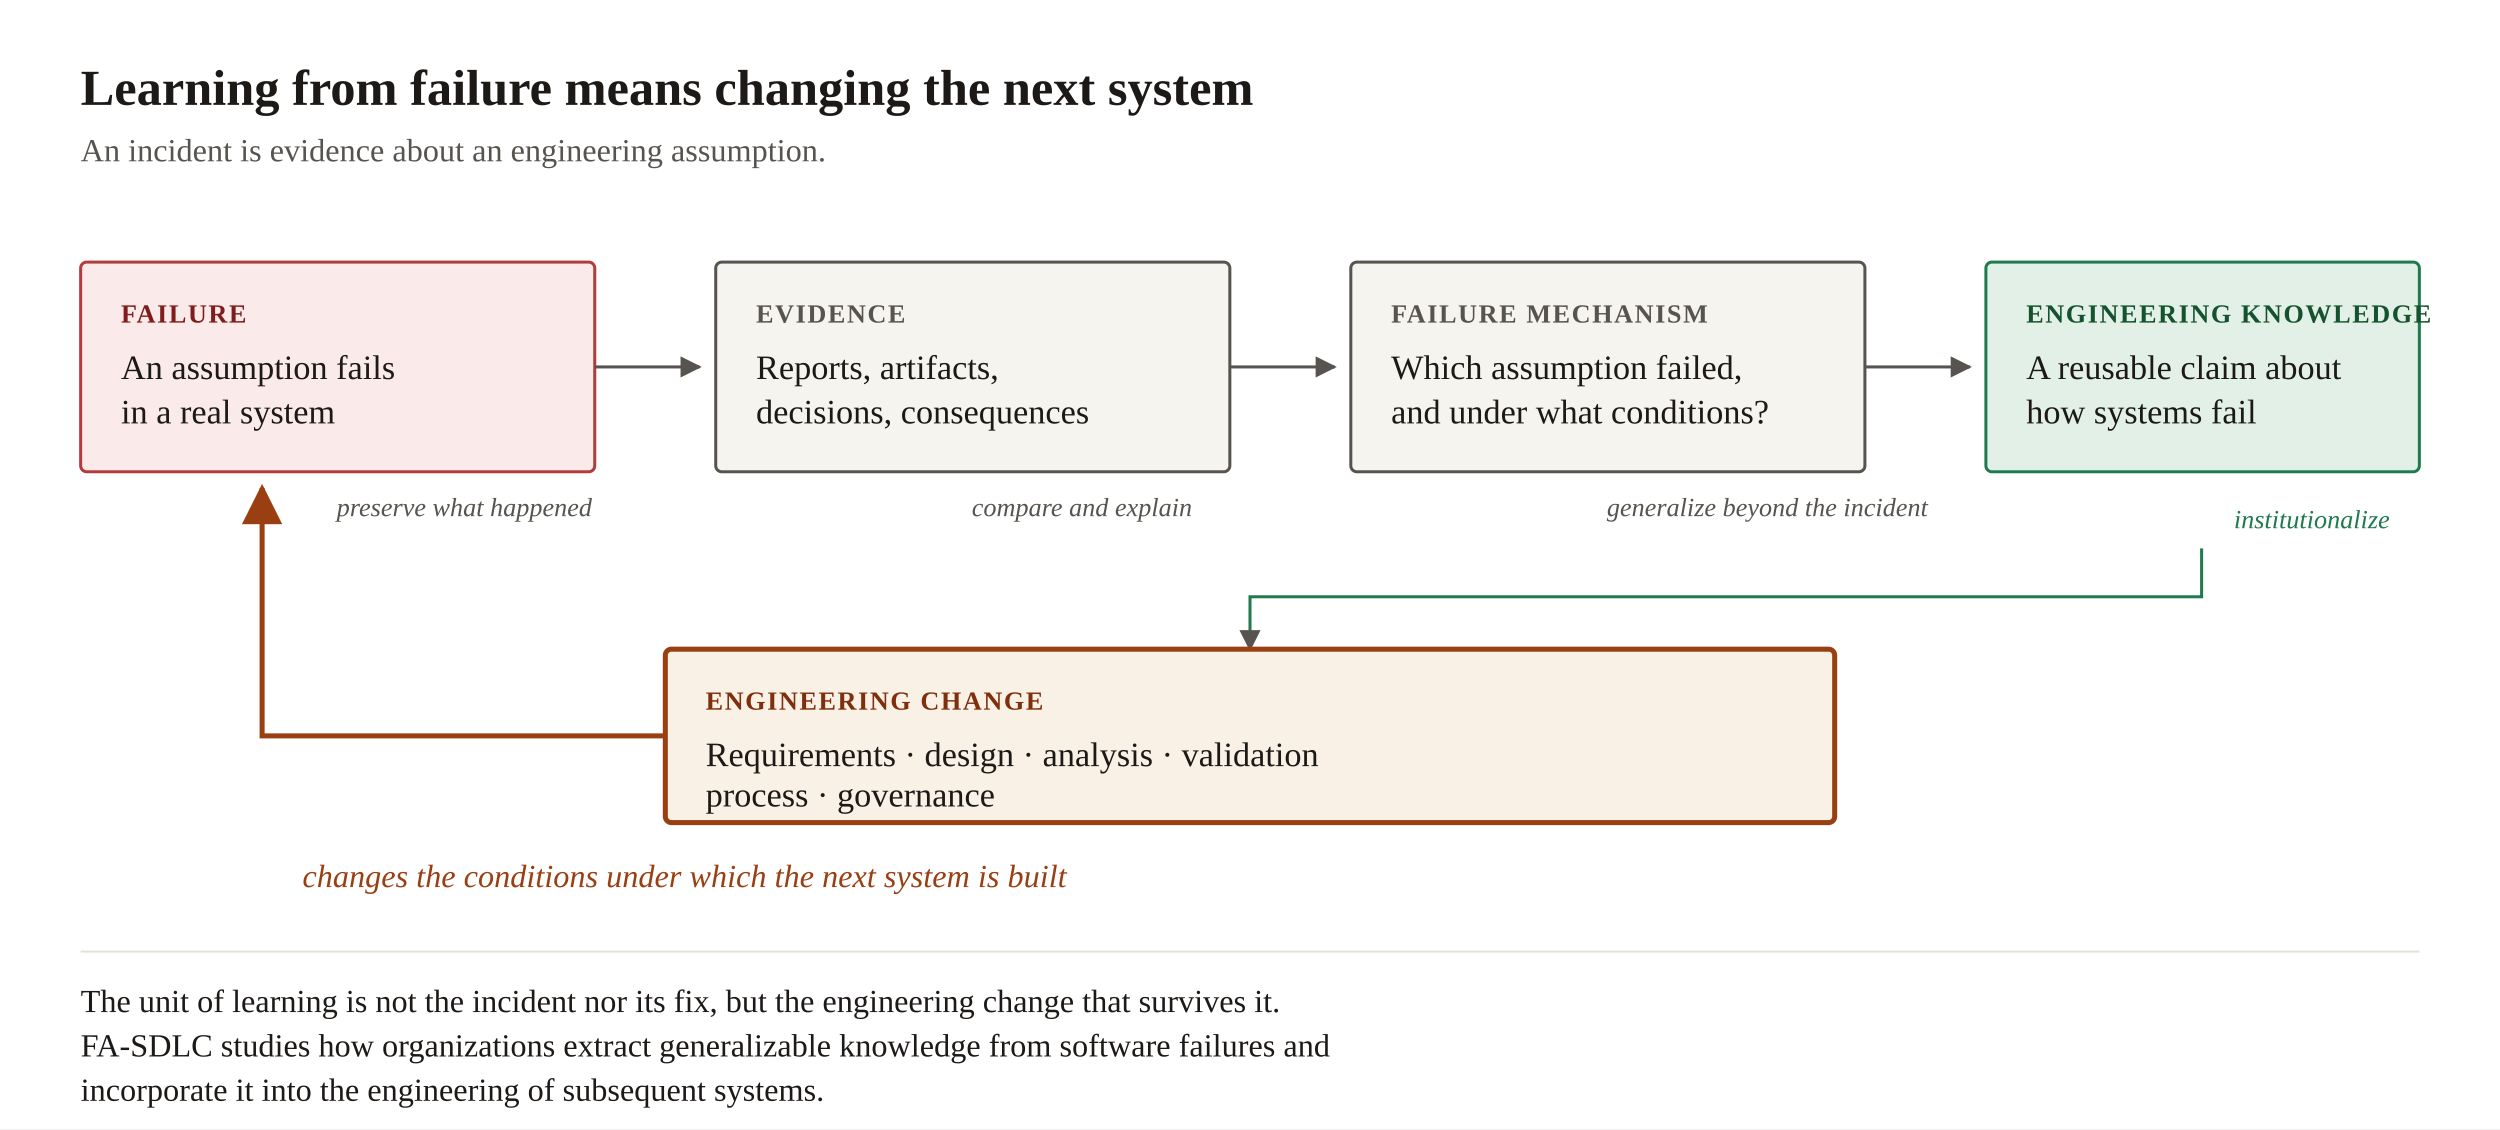
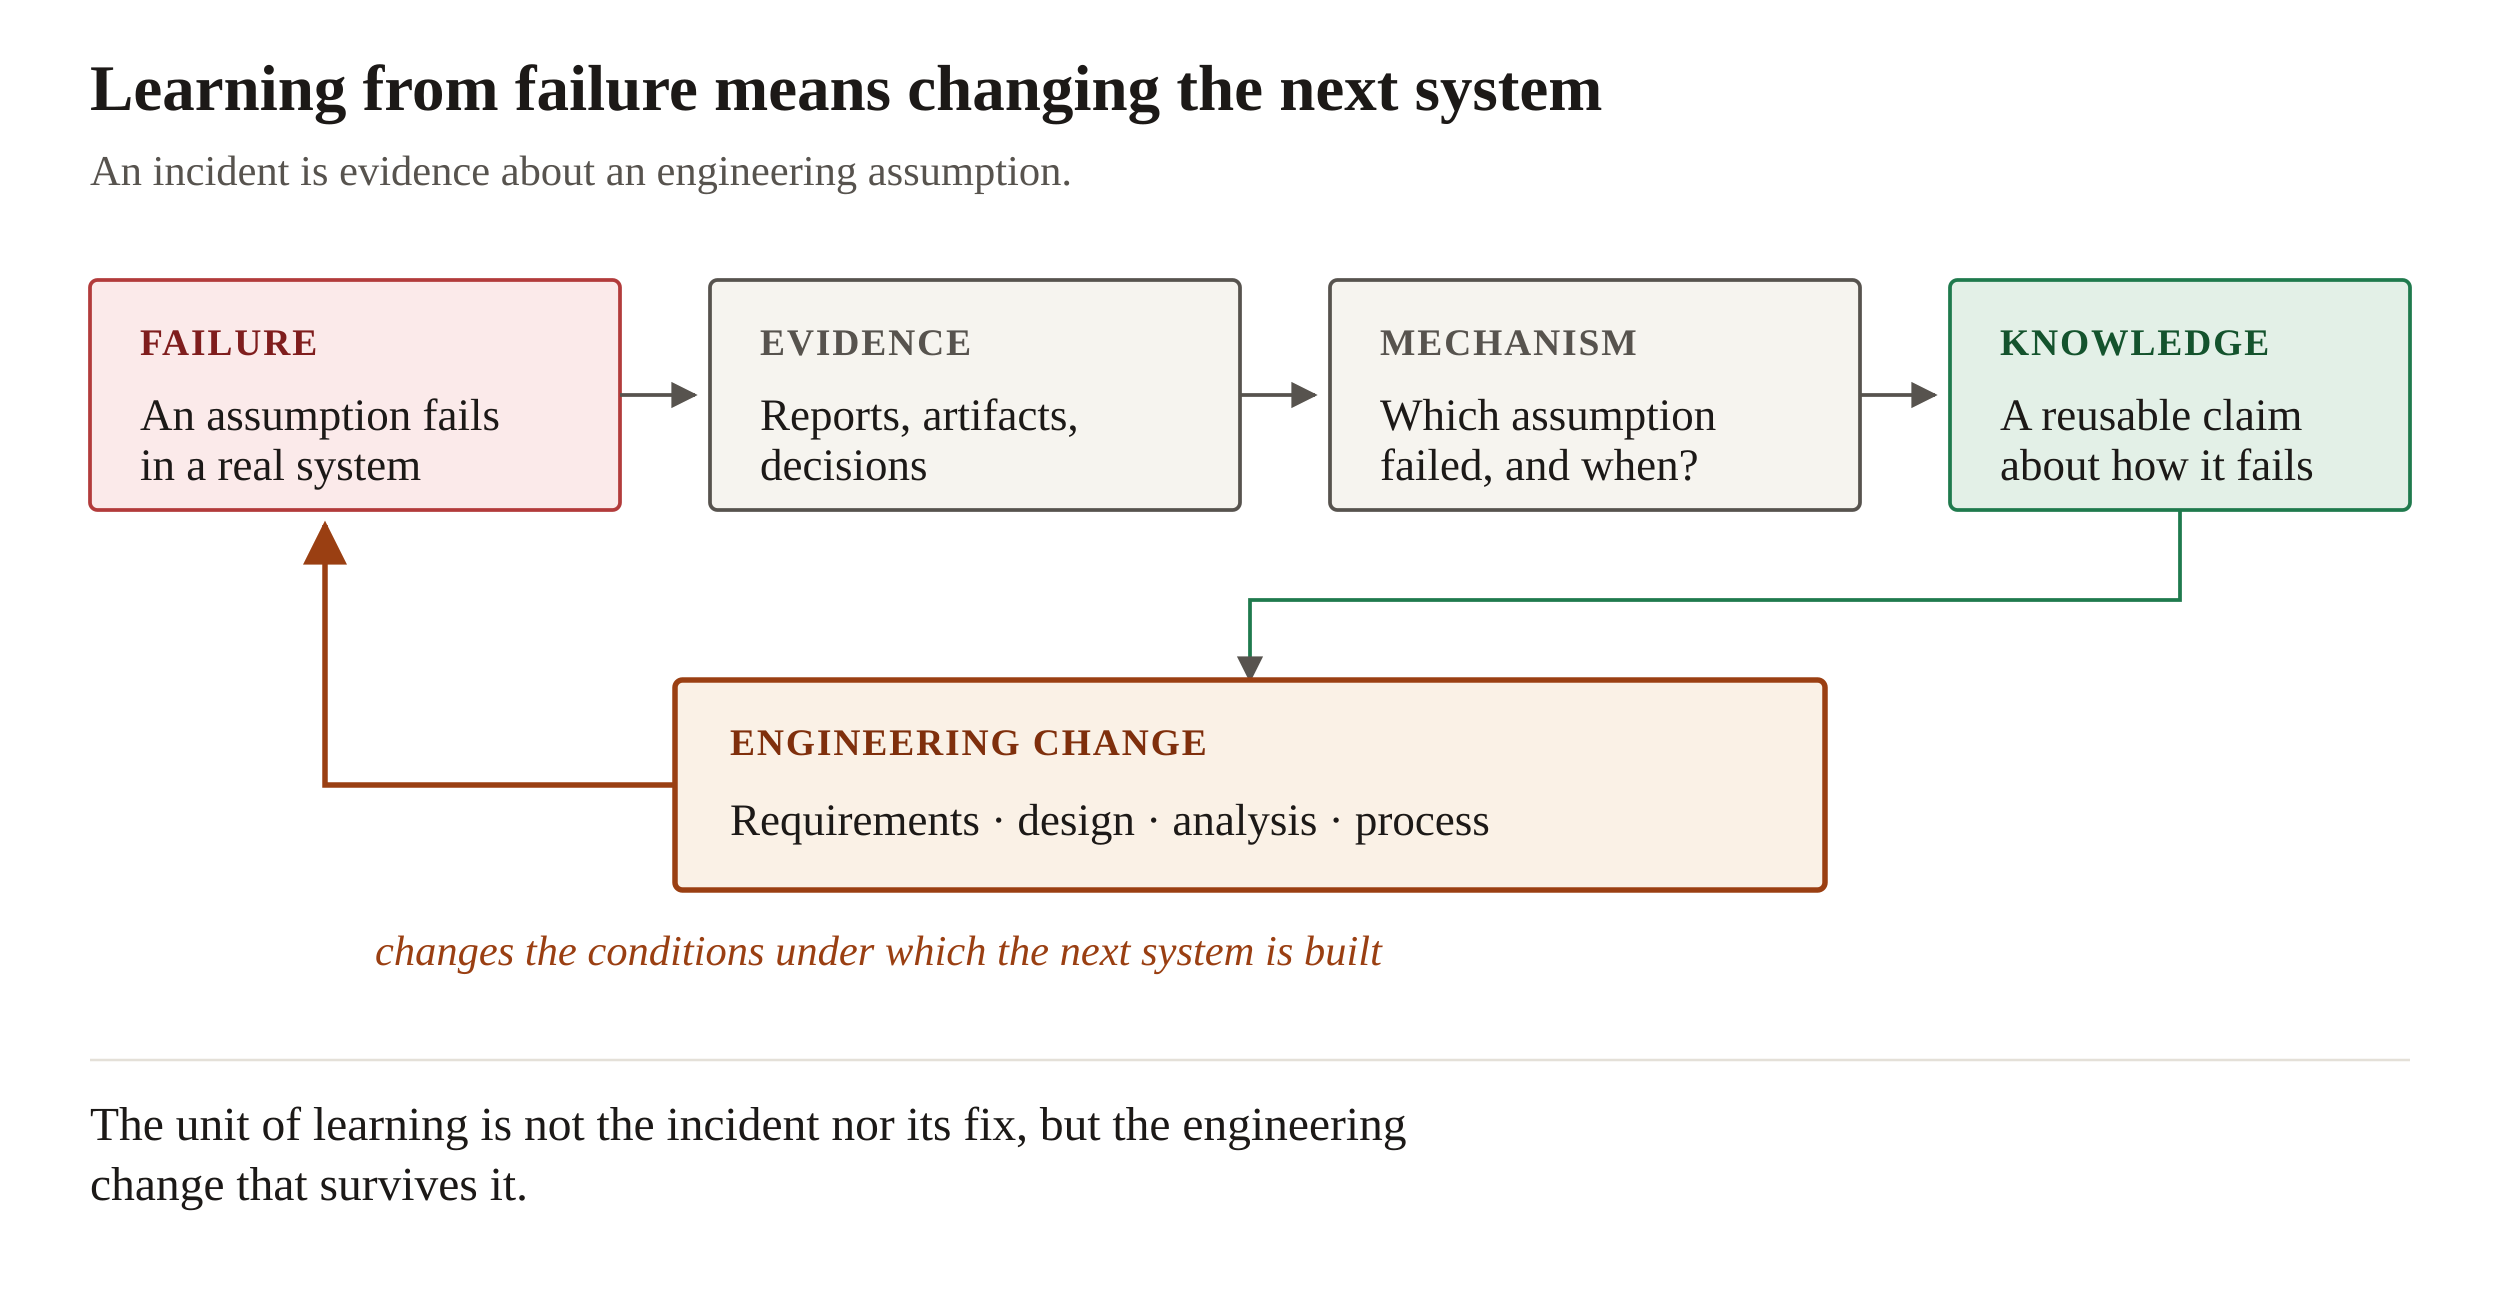
- <svg xmlns="http://www.w3.org/2000/svg" viewBox="0 0 1240 560" role="img" aria-labelledby="loopTitle loopDesc" font-family="Source Sans 3, -apple-system, BlinkMacSystemFont, Segoe UI, sans-serif">
-   <rect x="0" y="0" width="1240" height="560" fill="#ffffff" />
+ <svg xmlns="http://www.w3.org/2000/svg" viewBox="0 0 1000 520" width="1000" height="520" role="img" aria-labelledby="loopTitle loopDesc" font-family="Source Sans 3, -apple-system, BlinkMacSystemFont, Segoe UI, sans-serif">
+   <rect x="0" y="0" width="1000" height="520" fill="#ffffff" />
  <defs>
    <marker id="aN" viewBox="0 0 10 10" refX="9" refY="5" markerWidth="7" markerHeight="7" orient="auto">
      <path d="M 0 0 L 10 5 L 0 10 z" fill="#57534e" />
    </marker>
    <marker id="aR" viewBox="0 0 10 10" refX="9" refY="5" markerWidth="8" markerHeight="8" orient="auto">
      <path d="M 0 0 L 10 5 L 0 10 z" fill="#9a3f12" />
    </marker>
  </defs>
-   <text x="40" y="52" font-size="25" font-weight="600" fill="#1c1917" font-family="Source Serif 4, Charter, Georgia, serif">Learning from failure means changing the next system</text>
-   <text x="40" y="80" font-size="16" fill="#57534e">An incident is evidence about an engineering assumption.</text>
-   <rect x="40" y="130" width="255" height="104" rx="3" fill="#fbeaea" stroke="#b23b3b" stroke-width="1.5" />
-   <rect x="355" y="130" width="255" height="104" rx="3" fill="#f6f4ef" stroke="#57534e" stroke-width="1.5" />
-   <rect x="670" y="130" width="255" height="104" rx="3" fill="#f6f4ef" stroke="#57534e" stroke-width="1.5" />
-   <rect x="985" y="130" width="215" height="104" rx="3" fill="#e3f0e7" stroke="#1f7a4d" stroke-width="1.5" />
-   <line x1="295" y1="182" x2="347" y2="182" stroke="#57534e" stroke-width="1.5" marker-end="url(#aN)" />
-   <line x1="610" y1="182" x2="662" y2="182" stroke="#57534e" stroke-width="1.5" marker-end="url(#aN)" />
-   <line x1="925" y1="182" x2="977" y2="182" stroke="#57534e" stroke-width="1.5" marker-end="url(#aN)" />
-   <path d="M 1092 272 L 1092 296 L 620 296 L 620 322" fill="none" stroke="#1f7a4d" stroke-width="1.5" marker-end="url(#aN)" />
-   <rect x="330" y="322" width="580" height="86" rx="3" fill="#faf1e6" stroke="#9a3f12" stroke-width="2.5" />
-   <path d="M 330 365 L 130 365 L 130 242" fill="none" stroke="#9a3f12" stroke-width="2.5" marker-end="url(#aR)" />
-   <text x="60" y="160" font-size="13" font-weight="600" fill="#7f1d1d" letter-spacing="0.06em">FAILURE</text>
-   <text x="60" y="188" font-size="17" fill="#1c1917">An assumption fails</text>
-   <text x="60" y="210" font-size="17" fill="#1c1917">in a real system</text>
-   <text x="375" y="160" font-size="13" font-weight="600" fill="#57534e" letter-spacing="0.06em">EVIDENCE</text>
-   <text x="375" y="188" font-size="17" fill="#1c1917">Reports, artifacts,</text>
-   <text x="375" y="210" font-size="17" fill="#1c1917">decisions, consequences</text>
-   <text x="690" y="160" font-size="13" font-weight="600" fill="#57534e" letter-spacing="0.06em">FAILURE MECHANISM</text>
-   <text x="690" y="188" font-size="17" fill="#1c1917">Which assumption failed,</text>
-   <text x="690" y="210" font-size="17" fill="#1c1917">and under what conditions?</text>
-   <text x="1005" y="160" font-size="13" font-weight="600" fill="#14532d" letter-spacing="0.06em">ENGINEERING KNOWLEDGE</text>
-   <text x="1005" y="188" font-size="17" fill="#1c1917">A reusable claim about</text>
-   <text x="1005" y="210" font-size="17" fill="#1c1917">how systems fail</text>
-   <text x="350" y="352" font-size="13" font-weight="600" fill="#7f2f0c" letter-spacing="0.06em">ENGINEERING CHANGE</text>
-   <text x="350" y="380" font-size="17" fill="#1c1917">Requirements · design · analysis · validation</text>
-   <text x="350" y="400" font-size="17" fill="#1c1917">process · governance</text>
-   <text x="167" y="256" font-size="13" font-style="italic" fill="#57534e">preserve what happened</text>
-   <text x="482" y="256" font-size="13" font-style="italic" fill="#57534e">compare and explain</text>
-   <text x="797" y="256" font-size="13" font-style="italic" fill="#57534e">generalize beyond the incident</text>
-   <text x="1108" y="262" font-size="13" font-style="italic" fill="#1f7a4d">institutionalize</text>
-   <text x="150" y="440" font-size="16" font-style="italic" fill="#9a3f12">changes the conditions under which the next system is built</text>
-   <line x1="40" y1="472" x2="1200" y2="472" stroke="#e4e0d8" stroke-width="1" />
-   <text x="40" y="502" font-size="16" fill="#1c1917">The unit of learning is not the incident nor its fix, but the engineering change that survives it.</text>
-   <text x="40" y="524" font-size="16" fill="#1c1917">FA-SDLC studies how organizations extract generalizable knowledge from software failures and</text>
-   <text x="40" y="546" font-size="16" fill="#1c1917">incorporate it into the engineering of subsequent systems.</text>
+   <text x="36" y="44" font-size="26" font-weight="600" fill="#1c1917" font-family="Source Serif 4, Charter, Georgia, serif">Learning from failure means changing the next system</text>
+   <text x="36" y="74" font-size="17" fill="#57534e">An incident is evidence about an engineering assumption.</text>
+   <rect x="36" y="112" width="212" height="92" rx="3" fill="#fbeaea" stroke="#b23b3b" stroke-width="1.5" />
+   <rect x="284" y="112" width="212" height="92" rx="3" fill="#f6f4ef" stroke="#57534e" stroke-width="1.5" />
+   <rect x="532" y="112" width="212" height="92" rx="3" fill="#f6f4ef" stroke="#57534e" stroke-width="1.5" />
+   <rect x="780" y="112" width="184" height="92" rx="3" fill="#e3f0e7" stroke="#1f7a4d" stroke-width="1.5" />
+   <line x1="248" y1="158" x2="278" y2="158" stroke="#57534e" stroke-width="1.5" marker-end="url(#aN)" />
+   <line x1="496" y1="158" x2="526" y2="158" stroke="#57534e" stroke-width="1.5" marker-end="url(#aN)" />
+   <line x1="744" y1="158" x2="774" y2="158" stroke="#57534e" stroke-width="1.5" marker-end="url(#aN)" />
+   <path d="M 872 204 L 872 240 L 500 240 L 500 272" fill="none" stroke="#1f7a4d" stroke-width="1.5" marker-end="url(#aN)" />
+   <rect x="270" y="272" width="460" height="84" rx="3" fill="#faf1e6" stroke="#9a3f12" stroke-width="2.2" />
+   <path d="M 270 314 L 130 314 L 130 210" fill="none" stroke="#9a3f12" stroke-width="2.2" marker-end="url(#aR)" />
+   <text x="56" y="142" font-size="15" font-weight="600" fill="#7f1d1d" letter-spacing="0.05em">FAILURE</text>
+   <text x="56" y="172" font-size="18" fill="#1c1917">An assumption fails</text>
+   <text x="56" y="192" font-size="18" fill="#1c1917">in a real system</text>
+   <text x="304" y="142" font-size="15" font-weight="600" fill="#57534e" letter-spacing="0.05em">EVIDENCE</text>
+   <text x="304" y="172" font-size="18" fill="#1c1917">Reports, artifacts,</text>
+   <text x="304" y="192" font-size="18" fill="#1c1917">decisions</text>
+   <text x="552" y="142" font-size="15" font-weight="600" fill="#57534e" letter-spacing="0.05em">MECHANISM</text>
+   <text x="552" y="172" font-size="18" fill="#1c1917">Which assumption</text>
+   <text x="552" y="192" font-size="18" fill="#1c1917">failed, and when?</text>
+   <text x="800" y="142" font-size="15" font-weight="600" fill="#14532d" letter-spacing="0.05em">KNOWLEDGE</text>
+   <text x="800" y="172" font-size="18" fill="#1c1917">A reusable claim</text>
+   <text x="800" y="192" font-size="18" fill="#1c1917">about how it fails</text>
+   <text x="292" y="302" font-size="15" font-weight="600" fill="#7f2f0c" letter-spacing="0.05em">ENGINEERING CHANGE</text>
+   <text x="292" y="334" font-size="18" fill="#1c1917">Requirements · design · analysis · process</text>
+   <text x="150" y="386" font-size="17" font-style="italic" fill="#9a3f12">changes the conditions under which the next system is built</text>
+   <line x1="36" y1="424" x2="964" y2="424" stroke="#e4e0d8" stroke-width="1" />
+   <text x="36" y="456" font-size="19" fill="#1c1917">The unit of learning is not the incident nor its fix, but the engineering</text>
+   <text x="36" y="480" font-size="19" fill="#1c1917">change that survives it.</text>
</svg>
